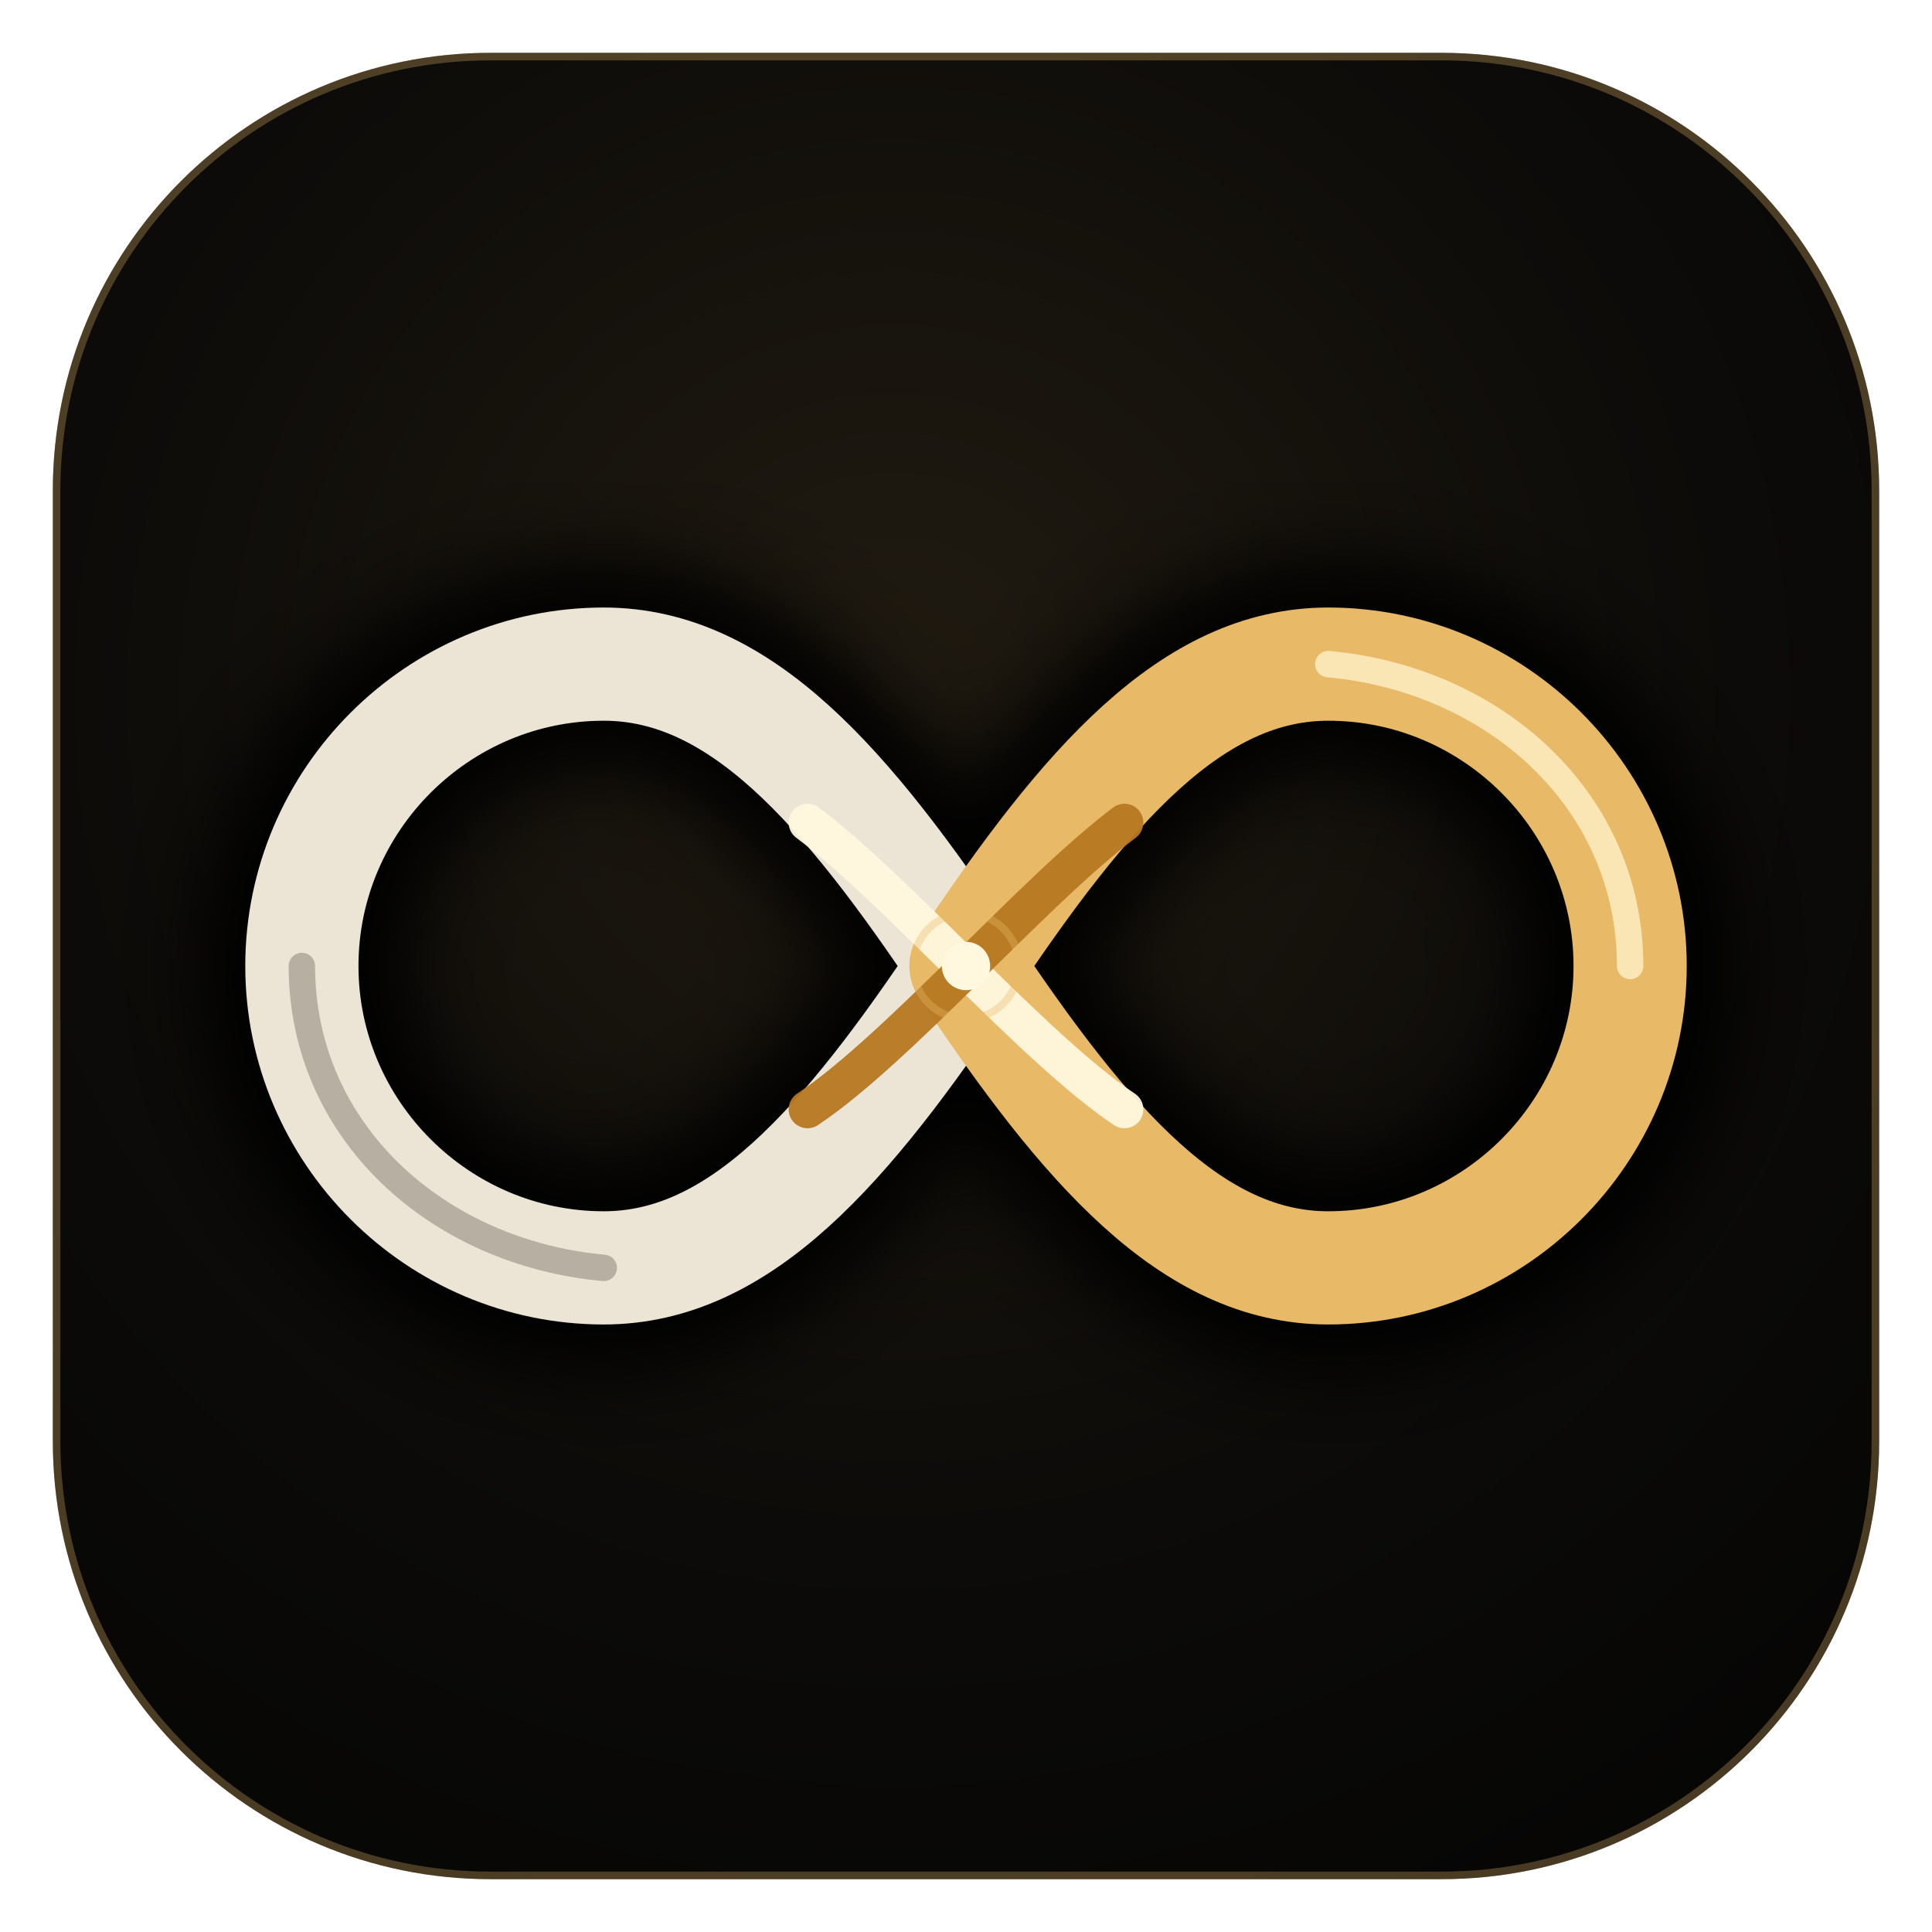
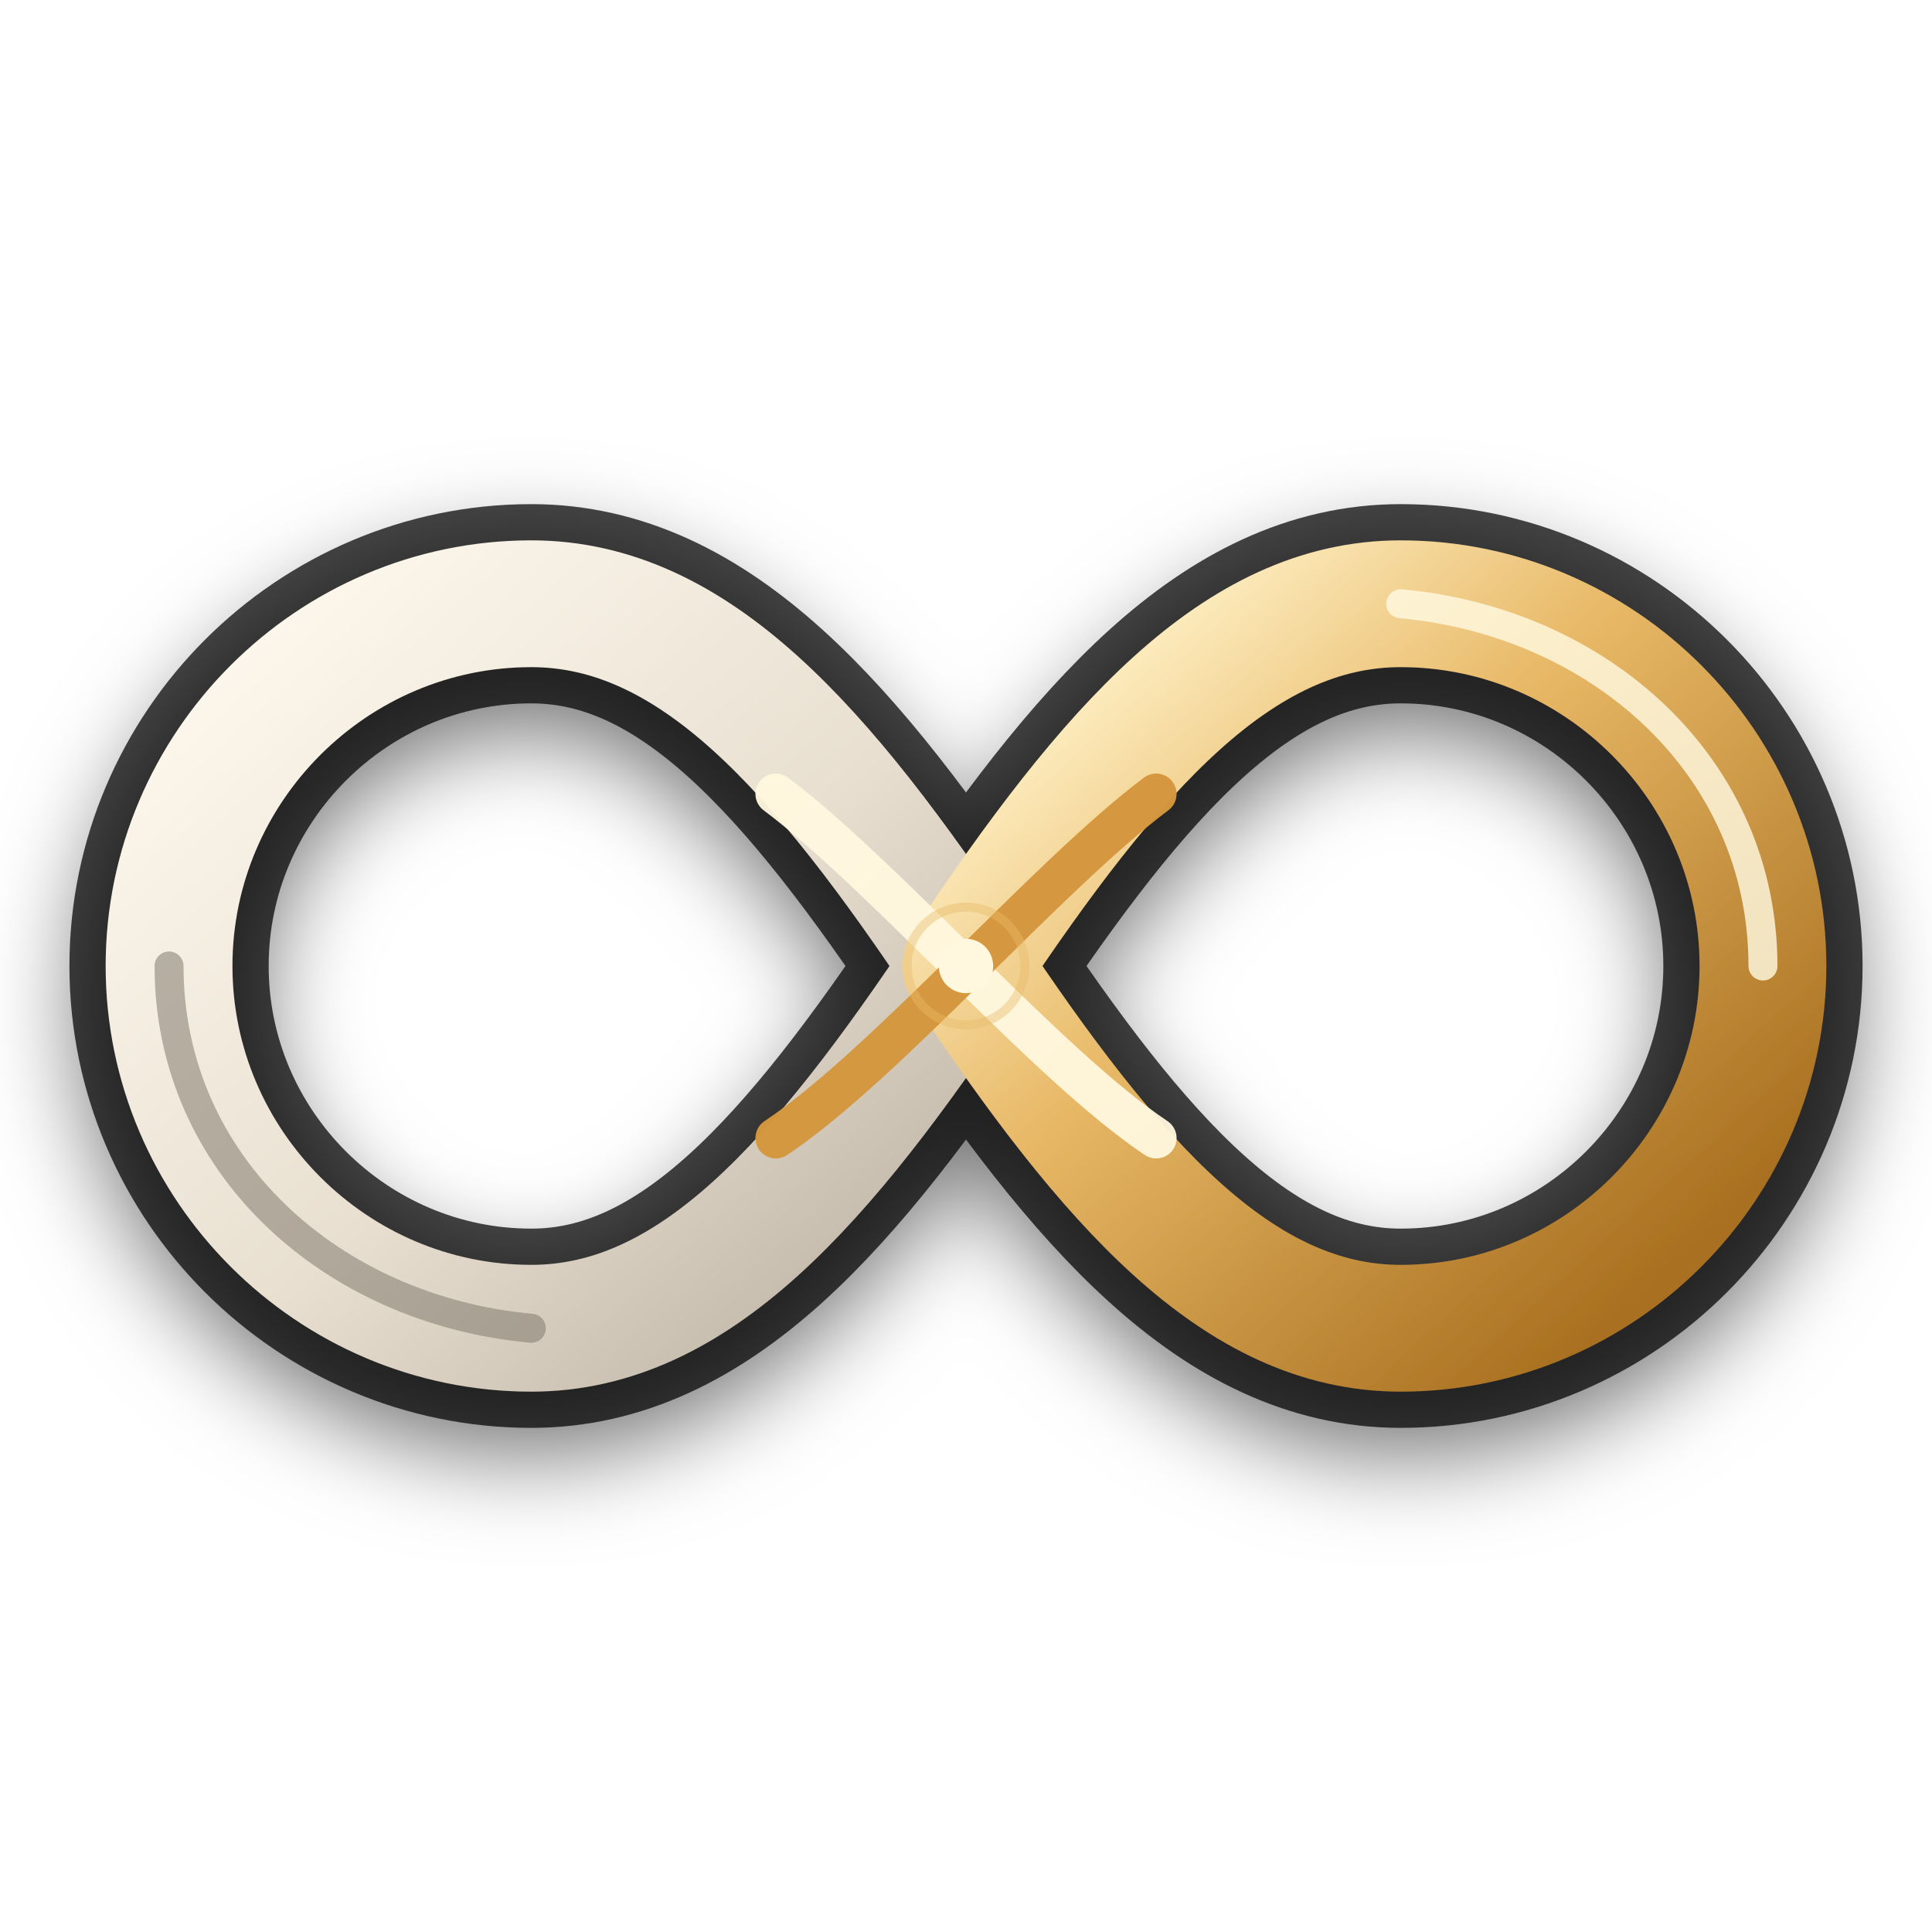
<svg xmlns="http://www.w3.org/2000/svg" viewBox="0 0 256 256" width="256" height="256">
  <defs>
-     <radialGradient id="tile" cx=".46" cy=".35" r=".9">
-       <stop offset="0" stop-color="#211b11" />
-       <stop offset=".52" stop-color="#0c0b09" />
-       <stop offset="1" stop-color="#030303" />
-     </radialGradient>
-     <filter id="glow" x="-30%" y="-30%" width="160%" height="160%">
-       <feGaussianBlur stdDeviation="7" result="b" />
-       <feMerge>
-         <feMergeNode in="b" />
-         <feMergeNode in="SourceGraphic" />
-       </feMerge>
+     <filter id="depth" x="-35%" y="-35%" width="170%" height="170%">
+       <feDropShadow dx="0" dy="4" stdDeviation="5" flood-color="#000" flood-opacity=".55" />
    </filter>
-     <filter id="shadow" x="-30%" y="-30%" width="160%" height="160%">
-       <feGaussianBlur stdDeviation="4" />
-     </filter>
+     <linearGradient id="ivory" x1="0" y1="0" x2="1" y2="1">
+       <stop offset="0" stop-color="#fffaf0" />
+       <stop offset=".55" stop-color="#e8dfd0" />
+       <stop offset="1" stop-color="#b9afa0" />
+     </linearGradient>
+     <linearGradient id="gold" x1=".1" y1=".1" x2=".9" y2=".9">
+       <stop offset="0" stop-color="#fff2c9" />
+       <stop offset=".38" stop-color="#e8b967" />
+       <stop offset="1" stop-color="#a97020" />
+     </linearGradient>
  </defs>
-   <rect x="7" y="7" width="242" height="242" rx="58" fill="url(#tile)" />
-   <rect x="7.5" y="7.5" width="241" height="241" rx="57.5" fill="none" stroke="#e8b967" stroke-opacity=".3" />
-   <g filter="url(#glow)">
-     <path d="M128 128C112 104 98 88 80 88C58 88 40 106 40 128C40 150 58 168 80 168C98 168 112 152 128 128C144 104 158 88 176 88C198 88 216 106 216 128C216 150 198 168 176 168C158 168 144 152 128 128" fill="none" stroke="#020202" stroke-opacity=".8" stroke-width="24" stroke-linecap="round" stroke-linejoin="round" filter="url(#shadow)" />
+   <g transform="translate(128 128) scale(1.2) translate(-128 -128)" filter="url(#depth)">
+     <path d="M128 128C112 104 98 88 80 88C58 88 40 106 40 128C40 150 58 168 80 168C98 168 112 152 128 128C144 104 158 88 176 88C198 88 216 106 216 128C216 150 198 168 176 168C158 168 144 152 128 128" fill="none" stroke="#020202" stroke-opacity=".72" stroke-width="22" stroke-linecap="round" stroke-linejoin="round" />
+     <path d="M128 128C112 104 98 88 80 88C58 88 40 106 40 128C40 150 58 168 80 168C98 168 112 152 128 128" fill="none" stroke="url(#ivory)" stroke-width="14" stroke-linecap="round" stroke-linejoin="round" />
+     <path d="M128 128C144 104 158 88 176 88C198 88 216 106 216 128C216 150 198 168 176 168C158 168 144 152 128 128" fill="none" stroke="url(#gold)" stroke-width="14" stroke-linecap="round" stroke-linejoin="round" />
+     <path d="M176 88C198 90 216 106 216 128" fill="none" stroke="#fff8df" stroke-opacity=".82" stroke-width="3.2" stroke-linecap="round" />
+     <path d="M80 168C58 166 40 150 40 128" fill="none" stroke="#817a6e" stroke-opacity=".55" stroke-width="3.2" stroke-linecap="round" />
+     <path d="M107 109C119 118 137 139 149 147" fill="none" stroke="#fff8df" stroke-opacity=".95" stroke-width="4.5" stroke-linecap="round" />
+     <path d="M149 109C137 118 119 139 107 147" fill="none" stroke="#d4973e" stroke-opacity=".98" stroke-width="4.5" stroke-linecap="round" />
+     <circle cx="128" cy="128" r="3" fill="#fff8df" />
+     <circle cx="128" cy="128" r="6.5" fill="none" stroke="#e8b967" stroke-opacity=".42" />
  </g>
-   <path d="M128 128C112 104 98 88 80 88C58 88 40 106 40 128C40 150 58 168 80 168C98 168 112 152 128 128" fill="none" stroke="#ece5d6" stroke-width="15" stroke-linecap="round" stroke-linejoin="round" />
-   <path d="M128 128C144 104 158 88 176 88C198 88 216 106 216 128C216 150 198 168 176 168C158 168 144 152 128 128" fill="none" stroke="#e8b967" stroke-width="15" stroke-linecap="round" stroke-linejoin="round" />
-   <path d="M176 88C198 90 216 106 216 128" fill="none" stroke="#fff2c9" stroke-opacity=".78" stroke-width="3.5" stroke-linecap="round" />
-   <path d="M80 168C58 166 40 150 40 128" fill="none" stroke="#817a6e" stroke-opacity=".5" stroke-width="3.5" stroke-linecap="round" />
-   <path d="M107 109C119 118 137 139 149 147" fill="none" stroke="#fff8df" stroke-opacity=".95" stroke-width="5" stroke-linecap="round" />
-   <path d="M149 109C137 118 119 139 107 147" fill="none" stroke="#b87822" stroke-opacity=".95" stroke-width="5" stroke-linecap="round" />
-   <circle cx="128" cy="128" r="3.2" fill="#fff8df" />
-   <circle cx="128" cy="128" r="7" fill="none" stroke="#e8b967" stroke-opacity=".35" />
</svg>
